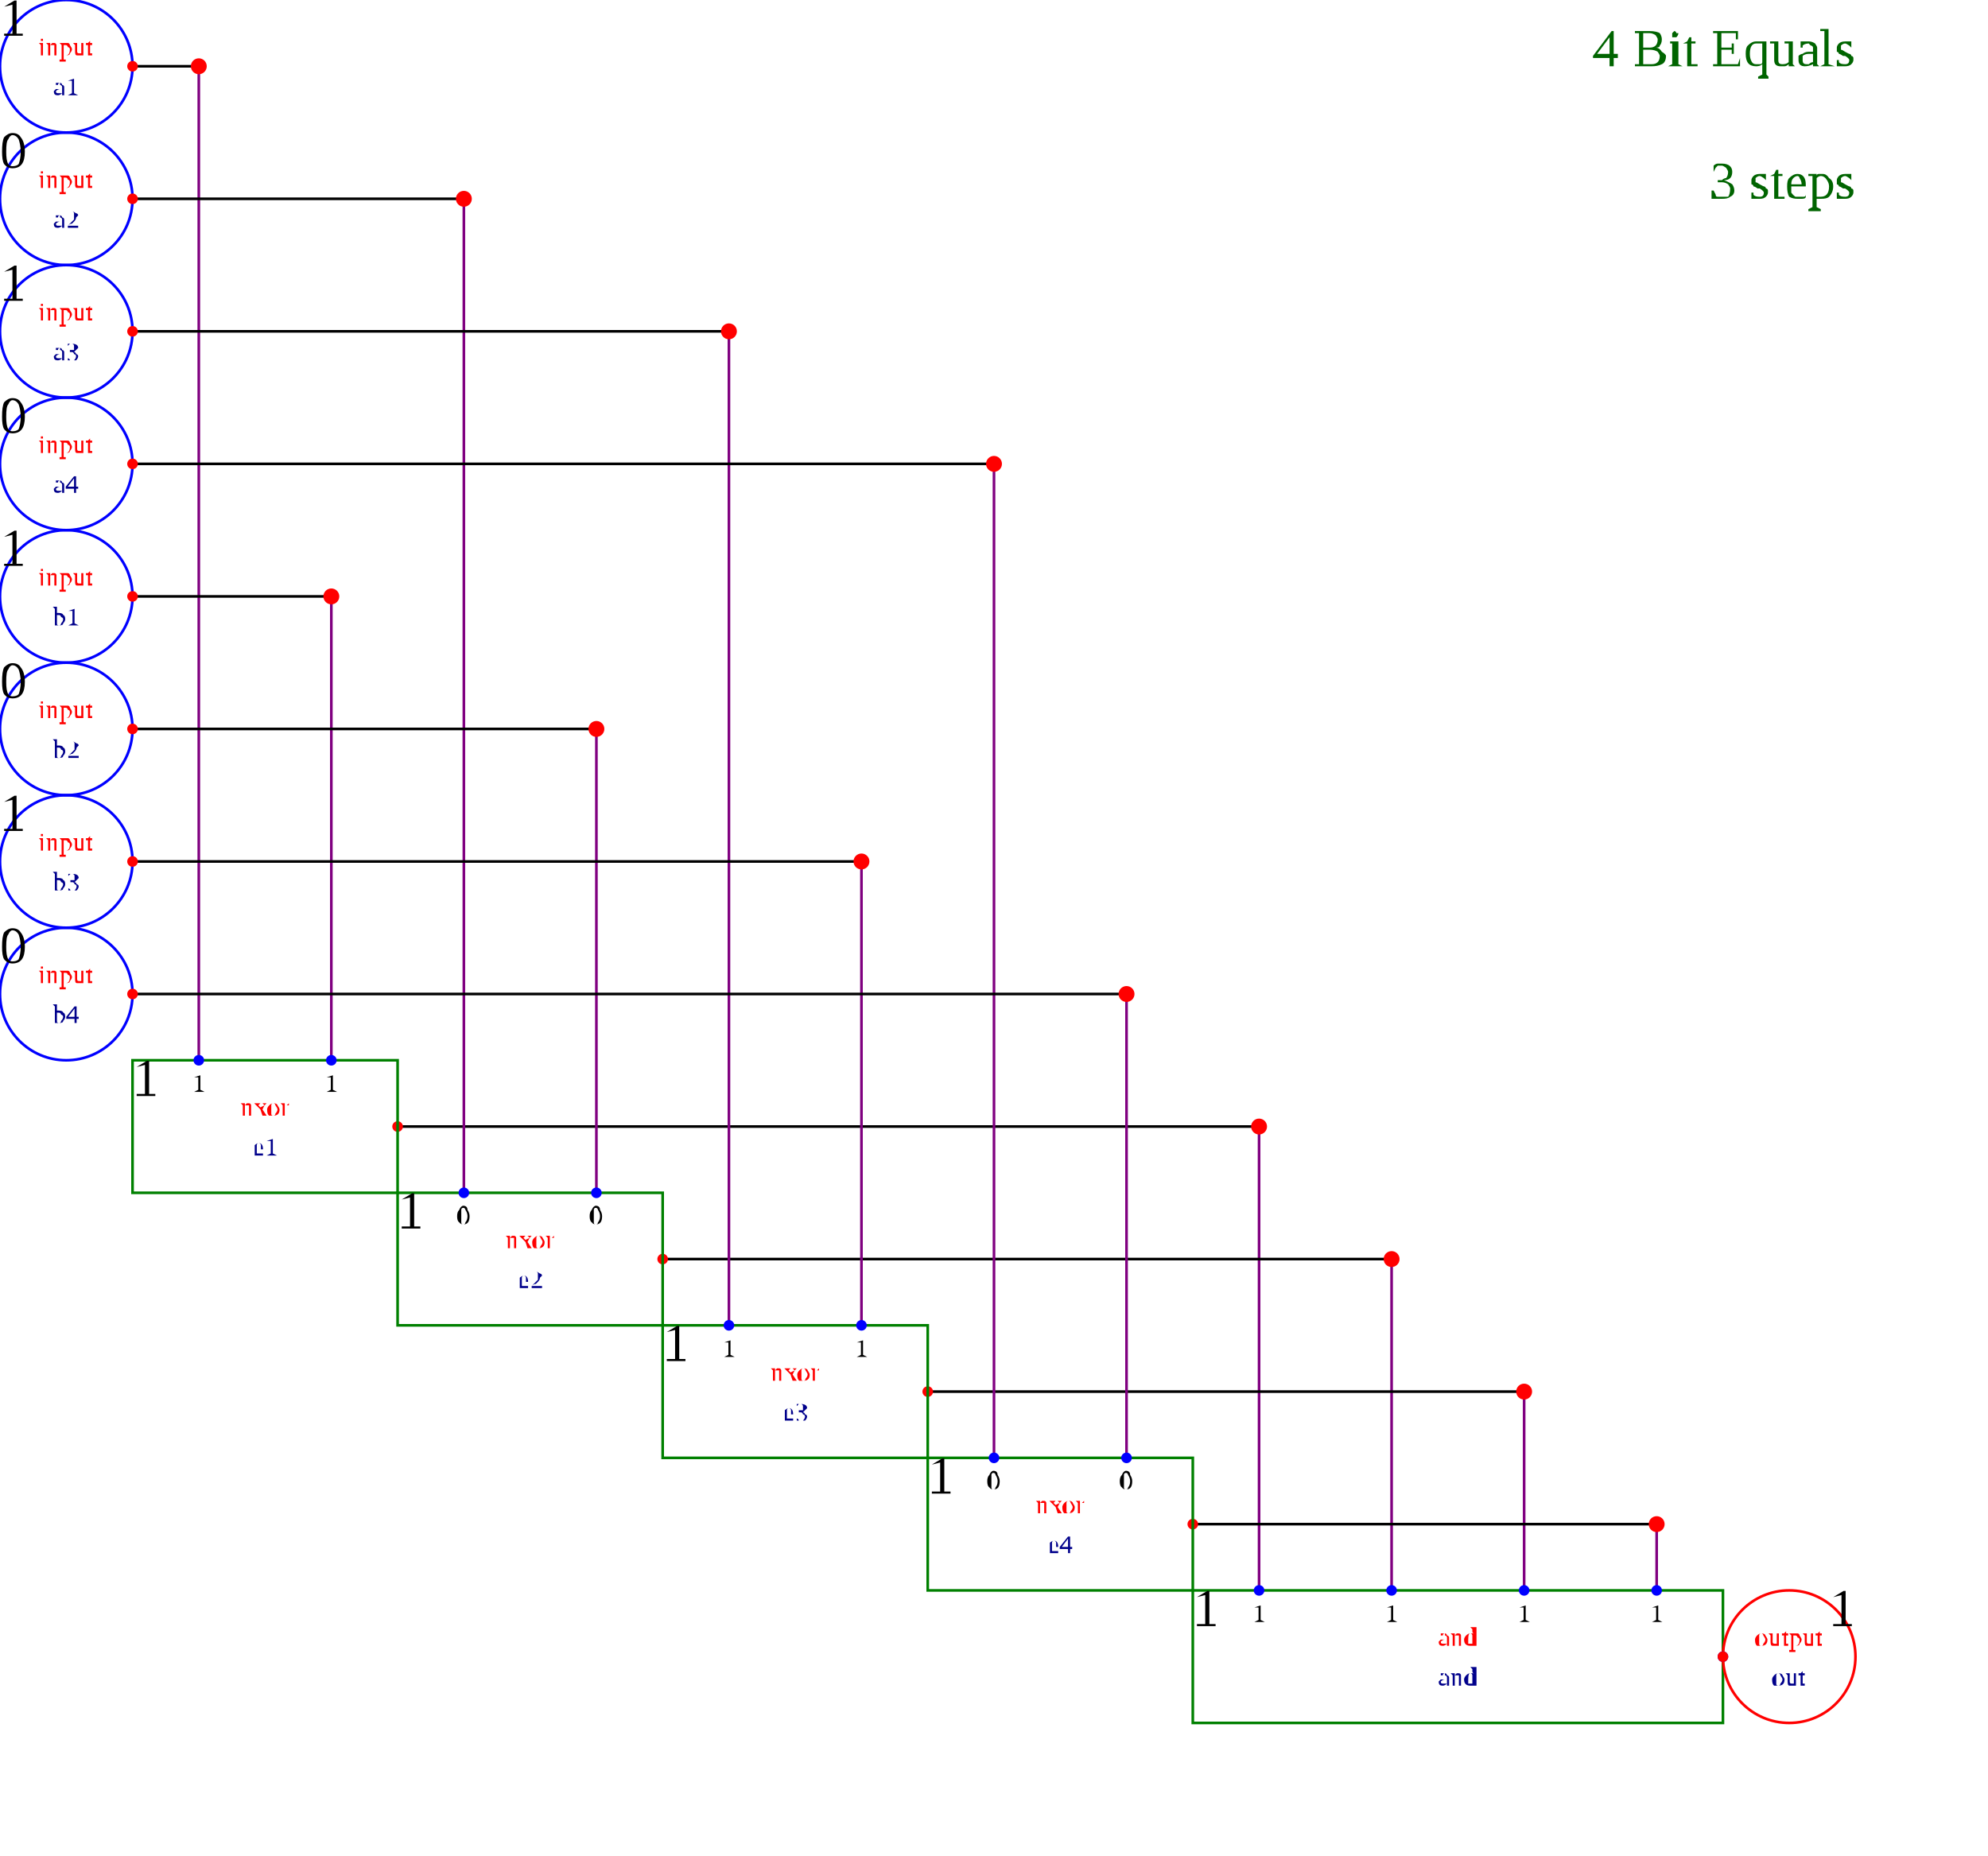
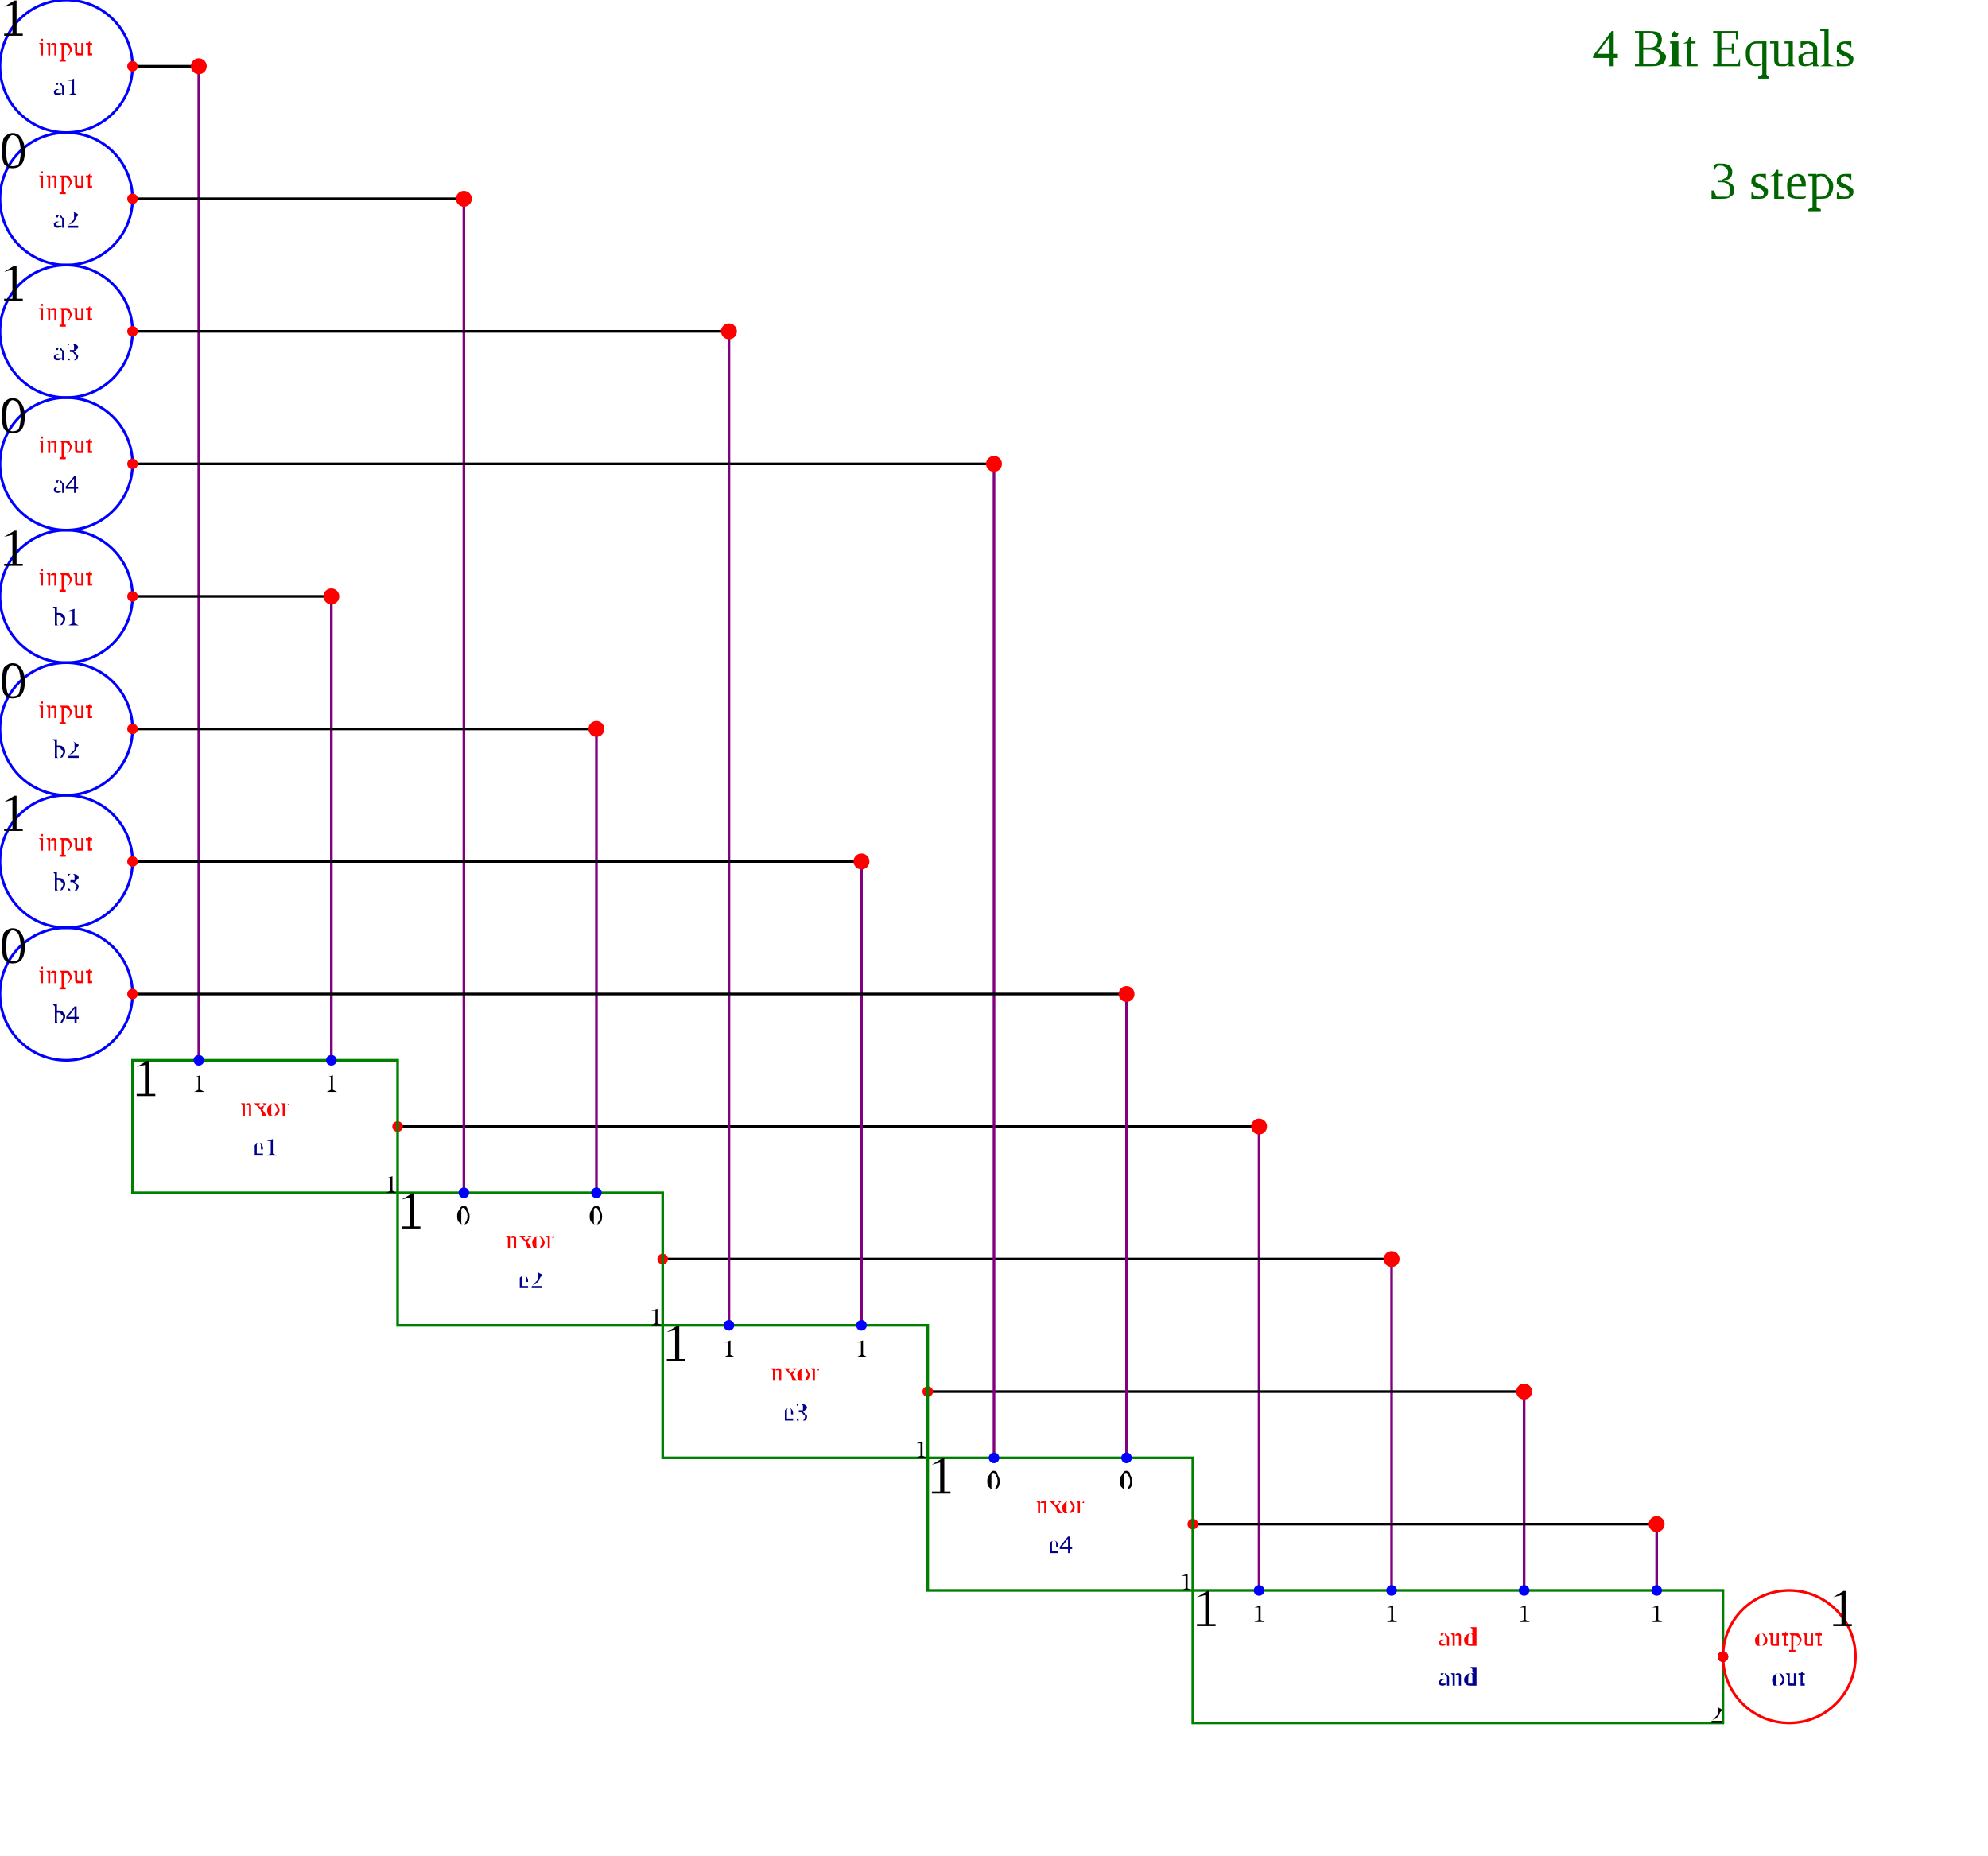
<svg xmlns="http://www.w3.org/2000/svg" height="100%" viewBox="0 0 15 14" width="100%">
  <text fill="darkGreen" font-size="0.4" stroke-width="0.04" text-anchor="end" x="14" y="0.5">4 Bit Equals
</text>
  <text fill="darkGreen" font-size="0.4" stroke-width="0.04" text-anchor="end" x="14" y="1.5">3 steps</text>
  <circle cx="0.5" cy="0.5" fill="transparent" font-size="0.2" r="0.5" stroke="blue" stroke-width="0.02" />
  <text dominant-baseline="hanging" fill="black" font-size="0.4" stroke-width="0.04" text-anchor="start" x="0" y="0">1</text>
  <text dominant-baseline="auto" fill="red" font-size="0.2" stroke-width="0.02" text-anchor="middle" x="0.5" y="0.417">input</text>
  <text dominant-baseline="hanging" fill="darkblue" font-size="0.2" stroke-width="0.02" text-anchor="middle" x="0.5" y="0.583">a1</text>
  <circle cx="0.5" cy="1.5" fill="transparent" font-size="0.2" r="0.5" stroke="blue" stroke-width="0.02" />
  <text dominant-baseline="hanging" fill="black" font-size="0.4" stroke-width="0.04" text-anchor="start" x="0" y="1">0</text>
  <text dominant-baseline="auto" fill="red" font-size="0.2" stroke-width="0.02" text-anchor="middle" x="0.5" y="1.417">input</text>
  <text dominant-baseline="hanging" fill="darkblue" font-size="0.2" stroke-width="0.02" text-anchor="middle" x="0.5" y="1.583">a2</text>
  <circle cx="0.5" cy="2.5" fill="transparent" font-size="0.2" r="0.5" stroke="blue" stroke-width="0.02" />
  <text dominant-baseline="hanging" fill="black" font-size="0.4" stroke-width="0.04" text-anchor="start" x="0" y="2">1</text>
  <text dominant-baseline="auto" fill="red" font-size="0.2" stroke-width="0.02" text-anchor="middle" x="0.5" y="2.417">input</text>
  <text dominant-baseline="hanging" fill="darkblue" font-size="0.2" stroke-width="0.02" text-anchor="middle" x="0.5" y="2.583">a3</text>
  <circle cx="0.5" cy="3.5" fill="transparent" font-size="0.2" r="0.5" stroke="blue" stroke-width="0.02" />
  <text dominant-baseline="hanging" fill="black" font-size="0.4" stroke-width="0.04" text-anchor="start" x="0" y="3">0</text>
  <text dominant-baseline="auto" fill="red" font-size="0.2" stroke-width="0.02" text-anchor="middle" x="0.5" y="3.417">input</text>
  <text dominant-baseline="hanging" fill="darkblue" font-size="0.2" stroke-width="0.02" text-anchor="middle" x="0.5" y="3.583">a4</text>
  <rect fill="transparent" font-size="0.2" height="1" stroke="green" stroke-width="0.02" width="4" x="9" y="12" />
  <text dominant-baseline="hanging" fill="black" font-size="0.4" stroke-width="0.04" text-anchor="start" x="9" y="12">1</text>
+   <text fill="black" font-size="0.2" stroke-width="0.02" text-anchor="end" x="13" y="13">2</text>
  <text dominant-baseline="auto" fill="red" font-size="0.2" stroke-width="0.02" text-anchor="middle" x="11" y="12.417">and</text>
  <text dominant-baseline="hanging" fill="darkblue" font-size="0.2" stroke-width="0.02" text-anchor="middle" x="11" y="12.583">and</text>
  <line font-size="0.2" stroke="black" stroke-width="0.02" x1="3" x2="9.5" y1="8.5" y2="8.5" />
  <line font-size="0.2" stroke="purple" stroke-width="0.02" x1="9.5" x2="9.5" y1="8.5" y2="12" />
  <circle cx="9.5" cy="8.5" fill="red" font-size="0.2" r="0.06" stroke-width="0.02" />
  <circle cx="9.5" cy="12" fill="blue" font-size="0.2" r="0.04" stroke-width="0.02" />
  <circle cx="3" cy="8.5" fill="red" font-size="0.2" r="0.04" stroke-width="0.02" />
  <text dominant-baseline="hanging" fill="black" font-size="0.2" stroke-width="0.02" text-anchor="middle" x="9.5" y="12.1">1</text>
  <line font-size="0.2" stroke="black" stroke-width="0.02" x1="5" x2="10.5" y1="9.5" y2="9.5" />
  <line font-size="0.2" stroke="purple" stroke-width="0.02" x1="10.5" x2="10.5" y1="9.5" y2="12" />
  <circle cx="10.5" cy="9.5" fill="red" font-size="0.2" r="0.06" stroke-width="0.02" />
  <circle cx="10.5" cy="12" fill="blue" font-size="0.2" r="0.04" stroke-width="0.02" />
  <circle cx="5" cy="9.5" fill="red" font-size="0.2" r="0.04" stroke-width="0.02" />
  <text dominant-baseline="hanging" fill="black" font-size="0.2" stroke-width="0.02" text-anchor="middle" x="10.5" y="12.1">1</text>
  <line font-size="0.2" stroke="black" stroke-width="0.02" x1="7" x2="11.5" y1="10.5" y2="10.5" />
  <line font-size="0.2" stroke="purple" stroke-width="0.02" x1="11.5" x2="11.5" y1="10.5" y2="12" />
  <circle cx="11.5" cy="10.5" fill="red" font-size="0.2" r="0.06" stroke-width="0.02" />
  <circle cx="11.5" cy="12" fill="blue" font-size="0.2" r="0.04" stroke-width="0.02" />
  <circle cx="7" cy="10.5" fill="red" font-size="0.2" r="0.04" stroke-width="0.02" />
  <text dominant-baseline="hanging" fill="black" font-size="0.2" stroke-width="0.02" text-anchor="middle" x="11.5" y="12.1">1</text>
  <line font-size="0.2" stroke="black" stroke-width="0.02" x1="9" x2="12.5" y1="11.5" y2="11.5" />
  <line font-size="0.2" stroke="purple" stroke-width="0.02" x1="12.5" x2="12.5" y1="11.5" y2="12" />
  <circle cx="12.5" cy="11.5" fill="red" font-size="0.2" r="0.06" stroke-width="0.02" />
  <circle cx="12.5" cy="12" fill="blue" font-size="0.2" r="0.04" stroke-width="0.02" />
  <circle cx="9" cy="11.5" fill="red" font-size="0.2" r="0.04" stroke-width="0.02" />
  <text dominant-baseline="hanging" fill="black" font-size="0.2" stroke-width="0.02" text-anchor="middle" x="12.5" y="12.1">1</text>
  <circle cx="0.5" cy="4.5" fill="transparent" font-size="0.2" r="0.5" stroke="blue" stroke-width="0.02" />
  <text dominant-baseline="hanging" fill="black" font-size="0.4" stroke-width="0.04" text-anchor="start" x="0" y="4">1</text>
  <text dominant-baseline="auto" fill="red" font-size="0.2" stroke-width="0.02" text-anchor="middle" x="0.5" y="4.417">input</text>
  <text dominant-baseline="hanging" fill="darkblue" font-size="0.2" stroke-width="0.02" text-anchor="middle" x="0.5" y="4.583">b1</text>
  <circle cx="0.5" cy="5.5" fill="transparent" font-size="0.2" r="0.5" stroke="blue" stroke-width="0.02" />
  <text dominant-baseline="hanging" fill="black" font-size="0.4" stroke-width="0.04" text-anchor="start" x="0" y="5">0</text>
  <text dominant-baseline="auto" fill="red" font-size="0.2" stroke-width="0.02" text-anchor="middle" x="0.5" y="5.417">input</text>
  <text dominant-baseline="hanging" fill="darkblue" font-size="0.2" stroke-width="0.02" text-anchor="middle" x="0.5" y="5.583">b2</text>
  <circle cx="0.5" cy="6.5" fill="transparent" font-size="0.2" r="0.5" stroke="blue" stroke-width="0.02" />
  <text dominant-baseline="hanging" fill="black" font-size="0.4" stroke-width="0.04" text-anchor="start" x="0" y="6">1</text>
  <text dominant-baseline="auto" fill="red" font-size="0.2" stroke-width="0.02" text-anchor="middle" x="0.5" y="6.417">input</text>
  <text dominant-baseline="hanging" fill="darkblue" font-size="0.2" stroke-width="0.02" text-anchor="middle" x="0.5" y="6.583">b3</text>
  <circle cx="0.5" cy="7.5" fill="transparent" font-size="0.2" r="0.5" stroke="blue" stroke-width="0.02" />
  <text dominant-baseline="hanging" fill="black" font-size="0.4" stroke-width="0.04" text-anchor="start" x="0" y="7">0</text>
  <text dominant-baseline="auto" fill="red" font-size="0.2" stroke-width="0.02" text-anchor="middle" x="0.5" y="7.417">input</text>
  <text dominant-baseline="hanging" fill="darkblue" font-size="0.2" stroke-width="0.02" text-anchor="middle" x="0.5" y="7.583">b4</text>
  <rect fill="transparent" font-size="0.2" height="1" stroke="green" stroke-width="0.02" width="2" x="1" y="8" />
  <text dominant-baseline="hanging" fill="black" font-size="0.4" stroke-width="0.04" text-anchor="start" x="1" y="8">1</text>
+   <text fill="black" font-size="0.2" stroke-width="0.02" text-anchor="end" x="3" y="9">1</text>
  <text dominant-baseline="auto" fill="red" font-size="0.2" stroke-width="0.02" text-anchor="middle" x="2" y="8.417">nxor</text>
  <text dominant-baseline="hanging" fill="darkblue" font-size="0.2" stroke-width="0.02" text-anchor="middle" x="2" y="8.583">e1</text>
  <line font-size="0.2" stroke="black" stroke-width="0.02" x1="1" x2="1.5" y1="0.5" y2="0.5" />
  <line font-size="0.2" stroke="purple" stroke-width="0.02" x1="1.5" x2="1.5" y1="0.5" y2="8" />
  <circle cx="1.5" cy="0.5" fill="red" font-size="0.2" r="0.06" stroke-width="0.02" />
  <circle cx="1.5" cy="8" fill="blue" font-size="0.2" r="0.04" stroke-width="0.02" />
  <circle cx="1" cy="0.5" fill="red" font-size="0.2" r="0.04" stroke-width="0.02" />
  <text dominant-baseline="hanging" fill="black" font-size="0.2" stroke-width="0.02" text-anchor="middle" x="1.5" y="8.1">1</text>
  <line font-size="0.2" stroke="black" stroke-width="0.02" x1="1" x2="2.5" y1="4.5" y2="4.5" />
  <line font-size="0.2" stroke="purple" stroke-width="0.02" x1="2.5" x2="2.5" y1="4.5" y2="8" />
  <circle cx="2.5" cy="4.5" fill="red" font-size="0.2" r="0.06" stroke-width="0.02" />
  <circle cx="2.5" cy="8" fill="blue" font-size="0.2" r="0.04" stroke-width="0.02" />
  <circle cx="1" cy="4.5" fill="red" font-size="0.2" r="0.04" stroke-width="0.02" />
  <text dominant-baseline="hanging" fill="black" font-size="0.2" stroke-width="0.02" text-anchor="middle" x="2.5" y="8.1">1</text>
  <rect fill="transparent" font-size="0.2" height="1" stroke="green" stroke-width="0.02" width="2" x="3" y="9" />
  <text dominant-baseline="hanging" fill="black" font-size="0.4" stroke-width="0.04" text-anchor="start" x="3" y="9">1</text>
+   <text fill="black" font-size="0.2" stroke-width="0.02" text-anchor="end" x="5" y="10">1</text>
  <text dominant-baseline="auto" fill="red" font-size="0.2" stroke-width="0.02" text-anchor="middle" x="4" y="9.417">nxor</text>
  <text dominant-baseline="hanging" fill="darkblue" font-size="0.2" stroke-width="0.02" text-anchor="middle" x="4" y="9.583">e2</text>
  <line font-size="0.2" stroke="black" stroke-width="0.02" x1="1" x2="3.5" y1="1.5" y2="1.5" />
  <line font-size="0.2" stroke="purple" stroke-width="0.02" x1="3.5" x2="3.5" y1="1.5" y2="9" />
  <circle cx="3.5" cy="1.5" fill="red" font-size="0.2" r="0.06" stroke-width="0.02" />
  <circle cx="3.5" cy="9" fill="blue" font-size="0.2" r="0.04" stroke-width="0.02" />
  <circle cx="1" cy="1.5" fill="red" font-size="0.2" r="0.04" stroke-width="0.02" />
  <text dominant-baseline="hanging" fill="black" font-size="0.2" stroke-width="0.02" text-anchor="middle" x="3.5" y="9.1">0</text>
  <line font-size="0.2" stroke="black" stroke-width="0.02" x1="1" x2="4.5" y1="5.5" y2="5.5" />
  <line font-size="0.2" stroke="purple" stroke-width="0.02" x1="4.5" x2="4.5" y1="5.5" y2="9" />
  <circle cx="4.5" cy="5.5" fill="red" font-size="0.2" r="0.06" stroke-width="0.02" />
  <circle cx="4.5" cy="9" fill="blue" font-size="0.2" r="0.04" stroke-width="0.02" />
  <circle cx="1" cy="5.5" fill="red" font-size="0.2" r="0.04" stroke-width="0.02" />
  <text dominant-baseline="hanging" fill="black" font-size="0.2" stroke-width="0.02" text-anchor="middle" x="4.5" y="9.1">0</text>
  <rect fill="transparent" font-size="0.2" height="1" stroke="green" stroke-width="0.02" width="2" x="5" y="10" />
  <text dominant-baseline="hanging" fill="black" font-size="0.4" stroke-width="0.04" text-anchor="start" x="5" y="10">1</text>
+   <text fill="black" font-size="0.2" stroke-width="0.02" text-anchor="end" x="7" y="11">1</text>
  <text dominant-baseline="auto" fill="red" font-size="0.2" stroke-width="0.02" text-anchor="middle" x="6" y="10.417">nxor</text>
  <text dominant-baseline="hanging" fill="darkblue" font-size="0.2" stroke-width="0.02" text-anchor="middle" x="6" y="10.583">e3</text>
  <line font-size="0.2" stroke="black" stroke-width="0.02" x1="1" x2="5.5" y1="2.5" y2="2.5" />
  <line font-size="0.2" stroke="purple" stroke-width="0.02" x1="5.5" x2="5.5" y1="2.5" y2="10" />
  <circle cx="5.5" cy="2.5" fill="red" font-size="0.2" r="0.06" stroke-width="0.02" />
  <circle cx="5.5" cy="10" fill="blue" font-size="0.2" r="0.04" stroke-width="0.02" />
  <circle cx="1" cy="2.5" fill="red" font-size="0.2" r="0.04" stroke-width="0.02" />
  <text dominant-baseline="hanging" fill="black" font-size="0.2" stroke-width="0.02" text-anchor="middle" x="5.5" y="10.1">1</text>
  <line font-size="0.2" stroke="black" stroke-width="0.02" x1="1" x2="6.5" y1="6.5" y2="6.5" />
  <line font-size="0.2" stroke="purple" stroke-width="0.02" x1="6.5" x2="6.5" y1="6.5" y2="10" />
  <circle cx="6.5" cy="6.5" fill="red" font-size="0.2" r="0.06" stroke-width="0.02" />
  <circle cx="6.5" cy="10" fill="blue" font-size="0.2" r="0.04" stroke-width="0.02" />
  <circle cx="1" cy="6.5" fill="red" font-size="0.2" r="0.04" stroke-width="0.02" />
  <text dominant-baseline="hanging" fill="black" font-size="0.2" stroke-width="0.02" text-anchor="middle" x="6.5" y="10.1">1</text>
  <rect fill="transparent" font-size="0.2" height="1" stroke="green" stroke-width="0.02" width="2" x="7" y="11" />
  <text dominant-baseline="hanging" fill="black" font-size="0.4" stroke-width="0.04" text-anchor="start" x="7" y="11">1</text>
+   <text fill="black" font-size="0.2" stroke-width="0.02" text-anchor="end" x="9" y="12">1</text>
  <text dominant-baseline="auto" fill="red" font-size="0.2" stroke-width="0.02" text-anchor="middle" x="8" y="11.417">nxor</text>
  <text dominant-baseline="hanging" fill="darkblue" font-size="0.2" stroke-width="0.02" text-anchor="middle" x="8" y="11.583">e4</text>
  <line font-size="0.2" stroke="black" stroke-width="0.02" x1="1" x2="7.5" y1="3.5" y2="3.5" />
  <line font-size="0.2" stroke="purple" stroke-width="0.02" x1="7.5" x2="7.5" y1="3.5" y2="11" />
  <circle cx="7.5" cy="3.5" fill="red" font-size="0.2" r="0.06" stroke-width="0.02" />
  <circle cx="7.5" cy="11" fill="blue" font-size="0.2" r="0.04" stroke-width="0.02" />
  <circle cx="1" cy="3.5" fill="red" font-size="0.2" r="0.04" stroke-width="0.02" />
  <text dominant-baseline="hanging" fill="black" font-size="0.2" stroke-width="0.02" text-anchor="middle" x="7.5" y="11.1">0</text>
  <line font-size="0.2" stroke="black" stroke-width="0.02" x1="1" x2="8.5" y1="7.5" y2="7.5" />
  <line font-size="0.2" stroke="purple" stroke-width="0.02" x1="8.5" x2="8.5" y1="7.5" y2="11" />
  <circle cx="8.5" cy="7.5" fill="red" font-size="0.2" r="0.06" stroke-width="0.02" />
  <circle cx="8.5" cy="11" fill="blue" font-size="0.2" r="0.04" stroke-width="0.02" />
  <circle cx="1" cy="7.5" fill="red" font-size="0.2" r="0.04" stroke-width="0.02" />
  <text dominant-baseline="hanging" fill="black" font-size="0.2" stroke-width="0.02" text-anchor="middle" x="8.5" y="11.1">0</text>
  <circle cx="13.5" cy="12.5" fill="transparent" font-size="0.2" r="0.5" stroke="red" stroke-width="0.02" />
  <text dominant-baseline="hanging" fill="black" font-size="0.4" stroke-width="0.04" text-anchor="end" x="14" y="12">1</text>
  <text dominant-baseline="auto" fill="red" font-size="0.2" stroke-width="0.02" text-anchor="middle" x="13.5" y="12.417">output</text>
  <text dominant-baseline="hanging" fill="darkblue" font-size="0.2" stroke-width="0.02" text-anchor="middle" x="13.5" y="12.583">out</text>
  <line font-size="0.2" stroke="black" stroke-width="0.02" x1="13" x2="13" y1="12.5" y2="12.5" />
  <circle cx="13" cy="12.5" fill="blue" font-size="0.2" r="0.04" stroke-width="0.02" />
  <circle cx="13" cy="12.5" fill="red" font-size="0.2" r="0.04" stroke-width="0.02" />
</svg>
